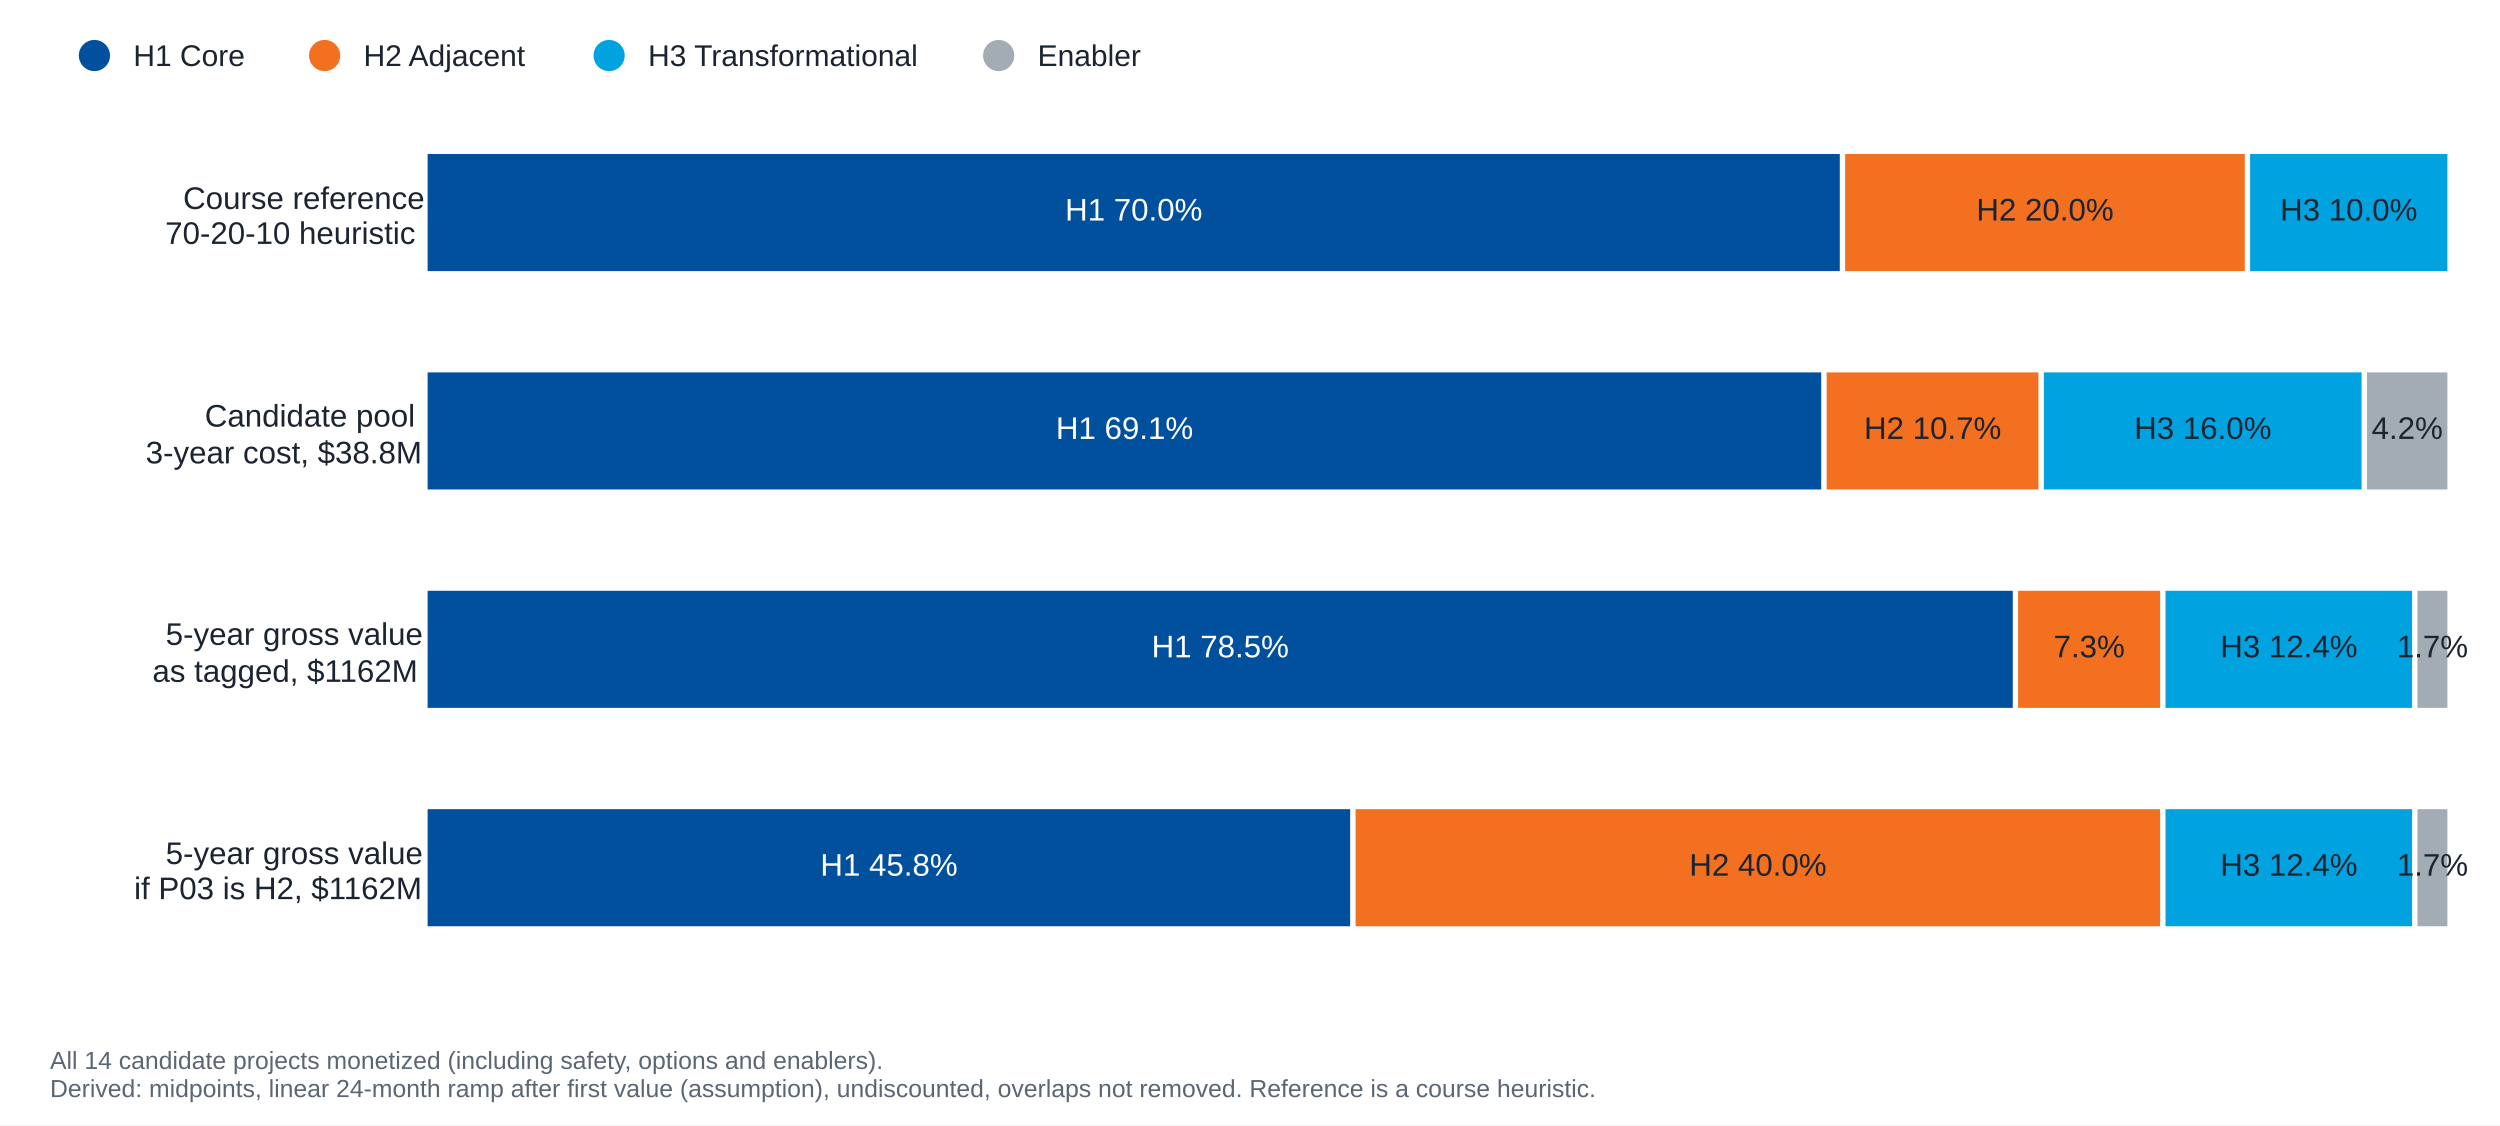
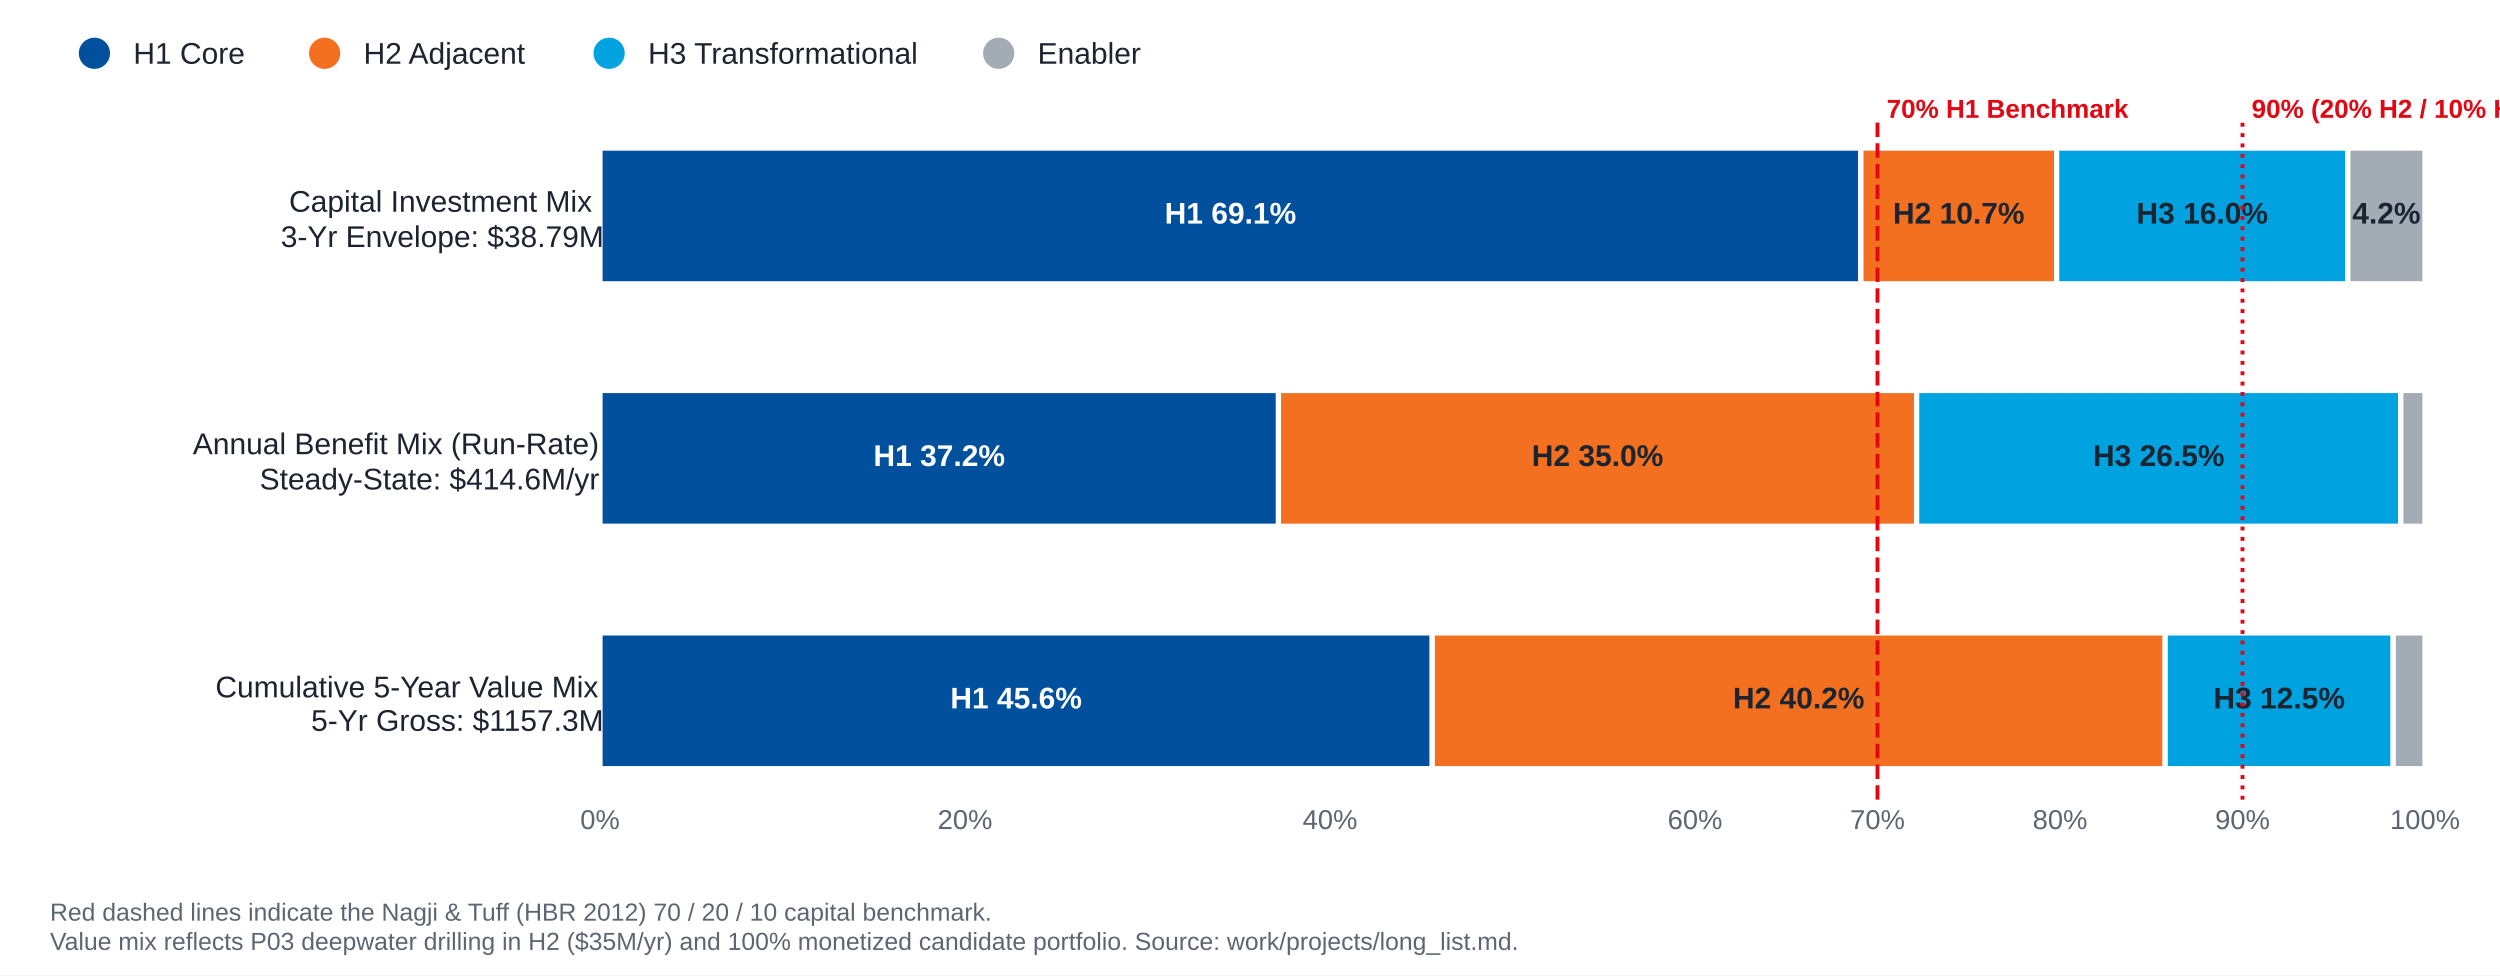
- <svg xmlns="http://www.w3.org/2000/svg" xmlns:xlink="http://www.w3.org/1999/xlink" width="959.76pt" height="432pt" viewBox="0 0 959.76 432" version="1.1">
+ <svg xmlns="http://www.w3.org/2000/svg" xmlns:xlink="http://www.w3.org/1999/xlink" width="959.76pt" height="374.4pt" viewBox="0 0 959.76 374.4" version="1.1">
  <defs>
    <style type="text/css">*{stroke-linejoin: round; stroke-linecap: butt}</style>
  </defs>
  <g id="figure_1">
    <g id="patch_1">
-       <path d="M 0 432  L 959.76 432  L 959.76 0  L 0 0  z " style="fill: #ffffff" />
+       <path d="M 0 374.4  L 959.76 374.4  L 959.76 0  L 0 0  z " style="fill: #ffffff" />
    </g>
    <g id="axes_1">
      <g id="patch_2">
-         <path d="M 163.159 371.52  L 940.565 371.52  L 940.565 43.2  L 163.159 43.2  z " style="fill: #ffffff" />
+         <path d="M 230.342 307.008  L 930.967 307.008  L 930.967 44.928  L 230.342 44.928  z " style="fill: #ffffff" />
      </g>
      <g id="patch_3">
-         <path d="M 163.159 58.124  L 707.343 58.124  L 707.343 105.074  L 163.159 105.074  z " clip-path="url(#p6cd072c528)" style="fill: #00509e; stroke: #ffffff; stroke-width: 2; stroke-linejoin: miter" />
+         <path d="M 230.342 56.841  L 714.404 56.841  L 714.404 108.959  L 230.342 108.959  z " clip-path="url(#pd341c92ca7)" style="fill: #00509e; stroke: #ffffff; stroke-width: 2; stroke-linejoin: miter" />
      </g>
      <g id="patch_4">
-         <path d="M 707.343 58.124  L 862.824 58.124  L 862.824 105.074  L 707.343 105.074  z " clip-path="url(#p6cd072c528)" style="fill: #f37021; stroke: #ffffff; stroke-width: 2; stroke-linejoin: miter" />
+         <path d="M 714.404 56.841  L 789.542 56.841  L 789.542 108.959  L 714.404 108.959  z " clip-path="url(#pd341c92ca7)" style="fill: #f37021; stroke: #ffffff; stroke-width: 2; stroke-linejoin: miter" />
      </g>
      <g id="patch_5">
-         <path d="M 862.824 58.124  L 940.565 58.124  L 940.565 105.074  L 862.824 105.074  z " clip-path="url(#p6cd072c528)" style="fill: #00a3e0; stroke: #ffffff; stroke-width: 2; stroke-linejoin: miter" />
+         <path d="M 789.542 56.841  L 901.346 56.841  L 901.346 108.959  L 789.542 108.959  z " clip-path="url(#pd341c92ca7)" style="fill: #00a3e0; stroke: #ffffff; stroke-width: 2; stroke-linejoin: miter" />
      </g>
      <g id="patch_6">
-         <path d="M 163.159 141.964  L 700.269 141.964  L 700.269 188.915  L 163.159 188.915  z " clip-path="url(#p6cd072c528)" style="fill: #00509e; stroke: #ffffff; stroke-width: 2; stroke-linejoin: miter" />
+         <path d="M 901.346 56.841  L 930.967 56.841  L 930.967 108.959  L 901.346 108.959  z " clip-path="url(#pd341c92ca7)" style="fill: #a3abb5; stroke: #ffffff; stroke-width: 2; stroke-linejoin: miter" />
      </g>
      <g id="patch_7">
-         <path d="M 700.269 141.964  L 783.641 141.964  L 783.641 188.915  L 700.269 188.915  z " clip-path="url(#p6cd072c528)" style="fill: #f37021; stroke: #ffffff; stroke-width: 2; stroke-linejoin: miter" />
+         <path d="M 230.342 149.909  L 490.806 149.909  L 490.806 202.027  L 230.342 202.027  z " clip-path="url(#pd341c92ca7)" style="fill: #00509e; stroke: #ffffff; stroke-width: 2; stroke-linejoin: miter" />
      </g>
      <g id="patch_8">
-         <path d="M 783.641 141.964  L 907.697 141.964  L 907.697 188.915  L 783.641 188.915  z " clip-path="url(#p6cd072c528)" style="fill: #00a3e0; stroke: #ffffff; stroke-width: 2; stroke-linejoin: miter" />
+         <path d="M 490.806 149.909  L 735.809 149.909  L 735.809 202.027  L 490.806 202.027  z " clip-path="url(#pd341c92ca7)" style="fill: #f37021; stroke: #ffffff; stroke-width: 2; stroke-linejoin: miter" />
      </g>
      <g id="patch_9">
-         <path d="M 907.697 141.964  L 940.565 141.964  L 940.565 188.915  L 907.697 188.915  z " clip-path="url(#p6cd072c528)" style="fill: #a3abb5; stroke: #ffffff; stroke-width: 2; stroke-linejoin: miter" />
+         <path d="M 735.809 149.909  L 921.674 149.909  L 921.674 202.027  L 735.809 202.027  z " clip-path="url(#pd341c92ca7)" style="fill: #00a3e0; stroke: #ffffff; stroke-width: 2; stroke-linejoin: miter" />
      </g>
      <g id="patch_10">
-         <path d="M 163.159 225.805  L 773.753 225.805  L 773.753 272.756  L 163.159 272.756  z " clip-path="url(#p6cd072c528)" style="fill: #00509e; stroke: #ffffff; stroke-width: 2; stroke-linejoin: miter" />
+         <path d="M 921.674 149.909  L 930.967 149.909  L 930.967 202.027  L 921.674 202.027  z " clip-path="url(#pd341c92ca7)" style="fill: #a3abb5; stroke: #ffffff; stroke-width: 2; stroke-linejoin: miter" />
      </g>
      <g id="patch_11">
-         <path d="M 773.753 225.805  L 830.351 225.805  L 830.351 272.756  L 773.753 272.756  z " clip-path="url(#p6cd072c528)" style="fill: #f37021; stroke: #ffffff; stroke-width: 2; stroke-linejoin: miter" />
+         <path d="M 230.342 242.977  L 549.846 242.977  L 549.846 295.095  L 230.342 295.095  z " clip-path="url(#pd341c92ca7)" style="fill: #00509e; stroke: #ffffff; stroke-width: 2; stroke-linejoin: miter" />
      </g>
      <g id="patch_12">
-         <path d="M 830.351 225.805  L 927.074 225.805  L 927.074 272.756  L 830.351 272.756  z " clip-path="url(#p6cd072c528)" style="fill: #00a3e0; stroke: #ffffff; stroke-width: 2; stroke-linejoin: miter" />
+         <path d="M 549.846 242.977  L 831.228 242.977  L 831.228 295.095  L 549.846 295.095  z " clip-path="url(#pd341c92ca7)" style="fill: #f37021; stroke: #ffffff; stroke-width: 2; stroke-linejoin: miter" />
      </g>
      <g id="patch_13">
-         <path d="M 927.074 225.805  L 940.565 225.805  L 940.565 272.756  L 927.074 272.756  z " clip-path="url(#p6cd072c528)" style="fill: #a3abb5; stroke: #ffffff; stroke-width: 2; stroke-linejoin: miter" />
+         <path d="M 831.228 242.977  L 918.758 242.977  L 918.758 295.095  L 831.228 295.095  z " clip-path="url(#pd341c92ca7)" style="fill: #00a3e0; stroke: #ffffff; stroke-width: 2; stroke-linejoin: miter" />
      </g>
      <g id="patch_14">
-         <path d="M 163.159 309.646  L 519.417 309.646  L 519.417 356.596  L 163.159 356.596  z " clip-path="url(#p6cd072c528)" style="fill: #00509e; stroke: #ffffff; stroke-width: 2; stroke-linejoin: miter" />
-       </g>
-       <g id="patch_15">
-         <path d="M 519.417 309.646  L 830.351 309.646  L 830.351 356.596  L 519.417 356.596  z " clip-path="url(#p6cd072c528)" style="fill: #f37021; stroke: #ffffff; stroke-width: 2; stroke-linejoin: miter" />
-       </g>
-       <g id="patch_16">
-         <path d="M 830.351 309.646  L 927.074 309.646  L 927.074 356.596  L 830.351 356.596  z " clip-path="url(#p6cd072c528)" style="fill: #00a3e0; stroke: #ffffff; stroke-width: 2; stroke-linejoin: miter" />
-       </g>
-       <g id="patch_17">
-         <path d="M 927.074 309.646  L 940.565 309.646  L 940.565 356.596  L 927.074 356.596  z " clip-path="url(#p6cd072c528)" style="fill: #a3abb5; stroke: #ffffff; stroke-width: 2; stroke-linejoin: miter" />
-       </g>
-       <g id="matplotlib.axis_1" />
+         <path d="M 918.758 242.977  L 930.967 242.977  L 930.967 295.095  L 918.758 295.095  z " clip-path="url(#pd341c92ca7)" style="fill: #a3abb5; stroke: #ffffff; stroke-width: 2; stroke-linejoin: miter" />
+       </g>
+       <g id="matplotlib.axis_1">
+         <g id="xtick_1">
+           <g id="line2d_1" />
+           <g id="text_1">
+             <text style="font-size: 10.5px; font-family: 'Segoe UI', 'Arial', 'DejaVu Sans'; text-anchor: middle; fill: #5b6673" x="230.342" y="318.281" transform="rotate(-0 230.3424 318.2813)">0%</text>
+           </g>
+         </g>
+         <g id="xtick_2">
+           <g id="line2d_2" />
+           <g id="text_2">
+             <text style="font-size: 10.5px; font-family: 'Segoe UI', 'Arial', 'DejaVu Sans'; text-anchor: middle; fill: #5b6673" x="370.467" y="318.281" transform="rotate(-0 370.4674 318.2813)">20%</text>
+           </g>
+         </g>
+         <g id="xtick_3">
+           <g id="line2d_3" />
+           <g id="text_3">
+             <text style="font-size: 10.5px; font-family: 'Segoe UI', 'Arial', 'DejaVu Sans'; text-anchor: middle; fill: #5b6673" x="510.592" y="318.281" transform="rotate(-0 510.5923 318.2813)">40%</text>
+           </g>
+         </g>
+         <g id="xtick_4">
+           <g id="line2d_4" />
+           <g id="text_4">
+             <text style="font-size: 10.5px; font-family: 'Segoe UI', 'Arial', 'DejaVu Sans'; text-anchor: middle; fill: #5b6673" x="650.717" y="318.281" transform="rotate(-0 650.7173 318.2813)">60%</text>
+           </g>
+         </g>
+         <g id="xtick_5">
+           <g id="line2d_5" />
+           <g id="text_5">
+             <text style="font-size: 10.5px; font-family: 'Segoe UI', 'Arial', 'DejaVu Sans'; text-anchor: middle; fill: #5b6673" x="720.78" y="318.281" transform="rotate(-0 720.7798 318.2813)">70%</text>
+           </g>
+         </g>
+         <g id="xtick_6">
+           <g id="line2d_6" />
+           <g id="text_6">
+             <text style="font-size: 10.5px; font-family: 'Segoe UI', 'Arial', 'DejaVu Sans'; text-anchor: middle; fill: #5b6673" x="790.842" y="318.281" transform="rotate(-0 790.8422 318.2813)">80%</text>
+           </g>
+         </g>
+         <g id="xtick_7">
+           <g id="line2d_7" />
+           <g id="text_7">
+             <text style="font-size: 10.5px; font-family: 'Segoe UI', 'Arial', 'DejaVu Sans'; text-anchor: middle; fill: #5b6673" x="860.905" y="318.281" transform="rotate(-0 860.9047 318.2813)">90%</text>
+           </g>
+         </g>
+         <g id="xtick_8">
+           <g id="line2d_8" />
+           <g id="text_8">
+             <text style="font-size: 10.5px; font-family: 'Segoe UI', 'Arial', 'DejaVu Sans'; text-anchor: middle; fill: #5b6673" x="930.967" y="318.281" transform="rotate(-0 930.9672 318.2813)">100%</text>
+           </g>
+         </g>
+       </g>
      <g id="matplotlib.axis_2">
        <g id="ytick_1">
-           <g id="line2d_1" />
-           <g id="text_1">
-             <text style="font-size: 12px; font-family: 'Segoe UI', 'Arial', 'DejaVu Sans'; fill: #1b2430" transform="translate(70.29857 80.21902)">Course reference</text>
-             <text style="font-size: 12px; font-family: 'Segoe UI', 'Arial', 'DejaVu Sans'; fill: #1b2430" transform="translate(63.4192 93.63952)">70-20-10 heuristic</text>
+           <g id="line2d_9" />
+           <g id="text_9">
+             <text style="font-size: 11.5px; font-family: 'Segoe UI', 'Arial', 'DejaVu Sans'; fill: #1b2430" transform="translate(110.9763 81.29701)">Capital Investment Mix</text>
+             <text style="font-size: 11.5px; font-family: 'Segoe UI', 'Arial', 'DejaVu Sans'; fill: #1b2430" transform="translate(107.7922 94.83107)">3-Yr Envelope: $38.79M</text>
          </g>
        </g>
        <g id="ytick_2">
-           <g id="line2d_2" />
-           <g id="text_2">
-             <text style="font-size: 12px; font-family: 'Segoe UI', 'Arial', 'DejaVu Sans'; fill: #1b2430" transform="translate(78.62358 163.7672)">Candidate pool</text>
-             <text style="font-size: 12px; font-family: 'Segoe UI', 'Arial', 'DejaVu Sans'; fill: #1b2430" transform="translate(55.93045 177.8897)">3-year cost, $38.8M</text>
+           <g id="line2d_10" />
+           <g id="text_10">
+             <text style="font-size: 11.5px; font-family: 'Segoe UI', 'Arial', 'DejaVu Sans'; fill: #1b2430" transform="translate(74.02537 174.3652)">Annual Benefit Mix (Run-Rate)</text>
+             <text style="font-size: 11.5px; font-family: 'Segoe UI', 'Arial', 'DejaVu Sans'; fill: #1b2430" transform="translate(99.68115 187.8992)">Steady-State: $414.6M/yr</text>
          </g>
        </g>
        <g id="ytick_3">
-           <g id="line2d_3" />
-           <g id="text_3">
-             <text style="font-size: 12px; font-family: 'Segoe UI', 'Arial', 'DejaVu Sans'; fill: #1b2430" transform="translate(63.61232 247.576)">5-year gross value</text>
-             <text style="font-size: 12px; font-family: 'Segoe UI', 'Arial', 'DejaVu Sans'; fill: #1b2430" transform="translate(58.51795 261.7622)">as tagged, $1162M</text>
-           </g>
-         </g>
-         <g id="ytick_4">
-           <g id="line2d_4" />
-           <g id="text_4">
-             <text style="font-size: 12px; font-family: 'Segoe UI', 'Arial', 'DejaVu Sans'; fill: #1b2430" transform="translate(63.61232 331.7091)">5-year gross value</text>
-             <text style="font-size: 12px; font-family: 'Segoe UI', 'Arial', 'DejaVu Sans'; fill: #1b2430" transform="translate(51.48295 345.1934)">if P03 is H2, $1162M</text>
-           </g>
-         </g>
-       </g>
-       <g id="text_5">
-         <text style="font-size: 12px; font-family: 'Segoe UI', 'Arial', 'DejaVu Sans'; text-anchor: middle; fill: #ffffff" x="435.251" y="84.661" transform="rotate(-0 435.2512 84.66089)">H1 70.0%</text>
-       </g>
-       <g id="text_6">
-         <text style="font-size: 12px; font-family: 'Segoe UI', 'Arial', 'DejaVu Sans'; text-anchor: middle; fill: #1b2430" x="785.084" y="84.661" transform="rotate(-0 785.0837 84.66089)">H2 20.0%</text>
-       </g>
-       <g id="text_7">
-         <text style="font-size: 12px; font-family: 'Segoe UI', 'Arial', 'DejaVu Sans'; text-anchor: middle; fill: #1b2430" x="901.695" y="84.661" transform="rotate(-0 901.6945 84.66089)">H3 10.0%</text>
-       </g>
-       <g id="text_8">
-         <text style="font-size: 12px; font-family: 'Segoe UI', 'Arial', 'DejaVu Sans'; text-anchor: middle; fill: #ffffff" x="431.714" y="168.502" transform="rotate(-0 431.7139 168.5015)">H1 69.1%</text>
-       </g>
-       <g id="text_9">
-         <text style="font-size: 12px; font-family: 'Segoe UI', 'Arial', 'DejaVu Sans'; text-anchor: middle; fill: #1b2430" x="741.955" y="168.502" transform="rotate(-0 741.9546 168.5015)">H2 10.7%</text>
-       </g>
-       <g id="text_10">
-         <text style="font-size: 12px; font-family: 'Segoe UI', 'Arial', 'DejaVu Sans'; text-anchor: middle; fill: #1b2430" x="845.669" y="168.502" transform="rotate(-0 845.6688 168.5015)">H3 16.0%</text>
-       </g>
-       <g id="text_11">
-         <text style="font-size: 12px; font-family: 'Segoe UI', 'Arial', 'DejaVu Sans'; text-anchor: middle; fill: #1b2430" x="924.131" y="168.502" transform="rotate(-0 924.1309 168.5015)">4.2%</text>
+           <g id="line2d_11" />
+           <g id="text_11">
+             <text style="font-size: 11.5px; font-family: 'Segoe UI', 'Arial', 'DejaVu Sans'; fill: #1b2430" transform="translate(82.69529 267.7137)">Cumulative 5-Year Value Mix</text>
+             <text style="font-size: 11.5px; font-family: 'Segoe UI', 'Arial', 'DejaVu Sans'; fill: #1b2430" transform="translate(119.4414 280.575)">5-Yr Gross: $1157.3M</text>
+           </g>
+         </g>
      </g>
      <g id="text_12">
-         <text style="font-size: 12px; font-family: 'Segoe UI', 'Arial', 'DejaVu Sans'; text-anchor: middle; fill: #ffffff" x="468.456" y="252.342" transform="rotate(-0 468.4561 252.3422)">H1 78.5%</text>
+         <text style="font-weight: 600; font-size: 11.5px; font-family: 'Segoe UI', 'Arial', 'DejaVu Sans'; text-anchor: middle; fill: #ffffff" x="472.373" y="85.834" transform="rotate(-0 472.3731 85.83411)">H1 69.1%</text>
      </g>
      <g id="text_13">
-         <text style="font-size: 12px; font-family: 'Segoe UI', 'Arial', 'DejaVu Sans'; text-anchor: middle; fill: #1b2430" x="802.052" y="252.342" transform="rotate(-0 802.052 252.3422)">7.3%</text>
+         <text style="font-weight: 600; font-size: 11.5px; font-family: 'Segoe UI', 'Arial', 'DejaVu Sans'; text-anchor: middle; fill: #1b2430" x="751.973" y="85.834" transform="rotate(-0 751.9728 85.83411)">H2 10.7%</text>
      </g>
      <g id="text_14">
-         <text style="font-size: 12px; font-family: 'Segoe UI', 'Arial', 'DejaVu Sans'; text-anchor: middle; fill: #1b2430" x="878.712" y="252.342" transform="rotate(-0 878.7124 252.3422)">H3 12.4%</text>
+         <text style="font-weight: 600; font-size: 11.5px; font-family: 'Segoe UI', 'Arial', 'DejaVu Sans'; text-anchor: middle; fill: #1b2430" x="845.444" y="85.834" transform="rotate(-0 845.4437 85.83411)">H3 16.0%</text>
      </g>
      <g id="text_15">
-         <text style="font-size: 12px; font-family: 'Segoe UI', 'Arial', 'DejaVu Sans'; text-anchor: middle; fill: #1b2430" x="933.819" y="252.342" transform="rotate(-0 933.8193 252.3422)">1.7%</text>
+         <text style="font-weight: 600; font-size: 11.5px; font-family: 'Segoe UI', 'Arial', 'DejaVu Sans'; text-anchor: middle; fill: #1b2430" x="916.156" y="85.834" transform="rotate(-0 916.1564 85.83411)">4.2%</text>
      </g>
      <g id="text_16">
-         <text style="font-size: 12px; font-family: 'Segoe UI', 'Arial', 'DejaVu Sans'; text-anchor: middle; fill: #ffffff" x="341.288" y="336.183" transform="rotate(-0 341.2879 336.1829)">H1 45.8%</text>
+         <text style="font-weight: 600; font-size: 11.5px; font-family: 'Segoe UI', 'Arial', 'DejaVu Sans'; text-anchor: middle; fill: #ffffff" x="360.574" y="178.902" transform="rotate(-0 360.5743 178.9023)">H1 37.2%</text>
      </g>
      <g id="text_17">
-         <text style="font-size: 12px; font-family: 'Segoe UI', 'Arial', 'DejaVu Sans'; text-anchor: middle; fill: #1b2430" x="674.884" y="336.183" transform="rotate(-0 674.8839 336.1829)">H2 40.0%</text>
+         <text style="font-weight: 600; font-size: 11.5px; font-family: 'Segoe UI', 'Arial', 'DejaVu Sans'; text-anchor: middle; fill: #1b2430" x="613.308" y="178.902" transform="rotate(-0 613.3078 178.9023)">H2 35.0%</text>
      </g>
      <g id="text_18">
-         <text style="font-size: 12px; font-family: 'Segoe UI', 'Arial', 'DejaVu Sans'; text-anchor: middle; fill: #1b2430" x="878.712" y="336.183" transform="rotate(-0 878.7124 336.1829)">H3 12.4%</text>
+         <text style="font-weight: 600; font-size: 11.5px; font-family: 'Segoe UI', 'Arial', 'DejaVu Sans'; text-anchor: middle; fill: #1b2430" x="828.742" y="178.902" transform="rotate(-0 828.7417 178.9023)">H3 26.5%</text>
      </g>
      <g id="text_19">
-         <text style="font-size: 12px; font-family: 'Segoe UI', 'Arial', 'DejaVu Sans'; text-anchor: middle; fill: #1b2430" x="933.819" y="336.183" transform="rotate(-0 933.8193 336.1829)">1.7%</text>
-       </g>
-     </g>
-     <g id="text_20">
-       <text style="font-size: 9.5px; font-family: 'Segoe UI', 'Arial', 'DejaVu Sans'; fill: #5b6673" transform="translate(19.1952 410.3788)">All 14 candidate projects monetized (including safety, options and enablers).</text>
-       <text style="font-size: 9.5px; font-family: 'Segoe UI', 'Arial', 'DejaVu Sans'; fill: #5b6673" transform="translate(19.1952 421.175)">Derived: midpoints, linear 24-month ramp after first value (assumption), undiscounted, overlaps not removed. Reference is a course heuristic.</text>
+         <text style="font-weight: 600; font-size: 11.5px; font-family: 'Segoe UI', 'Arial', 'DejaVu Sans'; text-anchor: middle; fill: #ffffff" x="390.094" y="271.97" transform="rotate(-0 390.0941 271.9705)">H1 45.6%</text>
+       </g>
+       <g id="text_20">
+         <text style="font-weight: 600; font-size: 11.5px; font-family: 'Segoe UI', 'Arial', 'DejaVu Sans'; text-anchor: middle; fill: #1b2430" x="690.537" y="271.97" transform="rotate(-0 690.5371 271.9705)">H2 40.2%</text>
+       </g>
+       <g id="text_21">
+         <text style="font-weight: 600; font-size: 11.5px; font-family: 'Segoe UI', 'Arial', 'DejaVu Sans'; text-anchor: middle; fill: #1b2430" x="874.993" y="271.97" transform="rotate(-0 874.9934 271.9705)">H3 12.5%</text>
+       </g>
+       <g id="text_22">
+         <text style="font-weight: 700; font-size: 10px; font-family: 'Segoe UI', 'Arial', 'DejaVu Sans'; text-anchor: start; fill: #e30613" x="724.283" y="45.234" transform="rotate(-0 724.2829 45.23391)">70% H1 Benchmark</text>
+       </g>
+       <g id="text_23">
+         <text style="font-weight: 700; font-size: 10px; font-family: 'Segoe UI', 'Arial', 'DejaVu Sans'; text-anchor: start; fill: #e30613" x="864.408" y="45.234" transform="rotate(-0 864.4078 45.23391)">90% (20% H2 / 10% H3)</text>
+       </g>
+       <g id="line2d_12">
+         <path d="M 720.78 307.008  L 720.78 44.928  " clip-path="url(#pd341c92ca7)" style="fill: none; stroke-dasharray: 5.55,2.4; stroke-dashoffset: 0; stroke: #e30613; stroke-width: 1.5" />
+       </g>
+       <g id="line2d_13">
+         <path d="M 860.905 307.008  L 860.905 44.928  " clip-path="url(#pd341c92ca7)" style="fill: none; stroke-dasharray: 1.5,2.475; stroke-dashoffset: 0; stroke: #e30613; stroke-width: 1.5" />
+       </g>
+     </g>
+     <g id="text_24">
+       <text style="font-size: 9.5px; font-family: 'Segoe UI', 'Arial', 'DejaVu Sans'; fill: #5b6673" transform="translate(19.1952 353.4457)">Red dashed lines indicate the Nagji &amp; Tuff (HBR 2012) 70 / 20 / 10 capital benchmark.</text>
+       <text style="font-size: 9.5px; font-family: 'Segoe UI', 'Arial', 'DejaVu Sans'; fill: #5b6673" transform="translate(19.1952 364.6765)">Value mix reflects P03 deepwater drilling in H2 ($35M/yr) and 100% monetized candidate portfolio. Source: work/projects/long_list.md.</text>
    </g>
    <g id="legend_1">
-       <g id="line2d_5">
-         <defs>
-           <path id="mc35a876b65" d="M 0 5.5  C 1.459 5.5 2.858 4.92 3.889 3.889  C 4.92 2.858 5.5 1.459 5.5 0  C 5.5 -1.459 4.92 -2.858 3.889 -3.889  C 2.858 -4.92 1.459 -5.5 0 -5.5  C -1.459 -5.5 -2.858 -4.92 -3.889 -3.889  C -4.92 -2.858 -5.5 -1.459 -5.5 0  C -5.5 1.459 -4.92 2.858 -3.889 3.889  C -2.858 4.92 -1.459 5.5 0 5.5  z " style="stroke: #00509e" />
-         </defs>
-         <g>
-           <use xlink:href="#mc35a876b65" x="36.246" y="21.319" style="fill: #00509e; stroke: #00509e" />
-         </g>
-       </g>
-       <g id="text_21">
-         <text style="font-size: 11.5px; font-family: 'Segoe UI', 'Arial', 'DejaVu Sans'; text-anchor: start; fill: #1b2430" x="51.196" y="25.344" transform="rotate(-0 51.1964 25.34359)">H1 Core</text>
-       </g>
-       <g id="line2d_6">
-         <defs>
-           <path id="mf3ae1517cd" d="M 0 5.5  C 1.459 5.5 2.858 4.92 3.889 3.889  C 4.92 2.858 5.5 1.459 5.5 0  C 5.5 -1.459 4.92 -2.858 3.889 -3.889  C 2.858 -4.92 1.459 -5.5 0 -5.5  C -1.459 -5.5 -2.858 -4.92 -3.889 -3.889  C -4.92 -2.858 -5.5 -1.459 -5.5 0  C -5.5 1.459 -4.92 2.858 -3.889 3.889  C -2.858 4.92 -1.459 5.5 0 5.5  z " style="stroke: #f37021" />
-         </defs>
-         <g>
-           <use xlink:href="#mf3ae1517cd" x="124.624" y="21.319" style="fill: #f37021; stroke: #f37021" />
-         </g>
-       </g>
-       <g id="text_22">
-         <text style="font-size: 11.5px; font-family: 'Segoe UI', 'Arial', 'DejaVu Sans'; text-anchor: start; fill: #1b2430" x="139.574" y="25.344" transform="rotate(-0 139.5739 25.34359)">H2 Adjacent</text>
-       </g>
-       <g id="line2d_7">
-         <defs>
-           <path id="m77316b30ca" d="M 0 5.5  C 1.459 5.5 2.858 4.92 3.889 3.889  C 4.92 2.858 5.5 1.459 5.5 0  C 5.5 -1.459 4.92 -2.858 3.889 -3.889  C 2.858 -4.92 1.459 -5.5 0 -5.5  C -1.459 -5.5 -2.858 -4.92 -3.889 -3.889  C -4.92 -2.858 -5.5 -1.459 -5.5 0  C -5.5 1.459 -4.92 2.858 -3.889 3.889  C -2.858 4.92 -1.459 5.5 0 5.5  z " style="stroke: #00a3e0" />
-         </defs>
-         <g>
-           <use xlink:href="#m77316b30ca" x="233.845" y="21.319" style="fill: #00a3e0; stroke: #00a3e0" />
-         </g>
-       </g>
-       <g id="text_23">
-         <text style="font-size: 11.5px; font-family: 'Segoe UI', 'Arial', 'DejaVu Sans'; text-anchor: start; fill: #1b2430" x="248.795" y="25.344" transform="rotate(-0 248.7952 25.34359)">H3 Transformational</text>
-       </g>
-       <g id="line2d_8">
-         <defs>
-           <path id="mb26fec1ce3" d="M 0 5.5  C 1.459 5.5 2.858 4.92 3.889 3.889  C 4.92 2.858 5.5 1.459 5.5 0  C 5.5 -1.459 4.92 -2.858 3.889 -3.889  C 2.858 -4.92 1.459 -5.5 0 -5.5  C -1.459 -5.5 -2.858 -4.92 -3.889 -3.889  C -4.92 -2.858 -5.5 -1.459 -5.5 0  C -5.5 1.459 -4.92 2.858 -3.889 3.889  C -2.858 4.92 -1.459 5.5 0 5.5  z " style="stroke: #a3abb5" />
-         </defs>
-         <g>
-           <use xlink:href="#mb26fec1ce3" x="383.394" y="21.319" style="fill: #a3abb5; stroke: #a3abb5" />
-         </g>
-       </g>
-       <g id="text_24">
-         <text style="font-size: 11.5px; font-family: 'Segoe UI', 'Arial', 'DejaVu Sans'; text-anchor: start; fill: #1b2430" x="398.344" y="25.344" transform="rotate(-0 398.3437 25.34359)">Enabler</text>
+       <g id="line2d_14">
+         <defs>
+           <path id="m63c0ee455e" d="M 0 5.5  C 1.459 5.5 2.858 4.92 3.889 3.889  C 4.92 2.858 5.5 1.459 5.5 0  C 5.5 -1.459 4.92 -2.858 3.889 -3.889  C 2.858 -4.92 1.459 -5.5 0 -5.5  C -1.459 -5.5 -2.858 -4.92 -3.889 -3.889  C -4.92 -2.858 -5.5 -1.459 -5.5 0  C -5.5 1.459 -4.92 2.858 -3.889 3.889  C -2.858 4.92 -1.459 5.5 0 5.5  z " style="stroke: #00509e" />
+         </defs>
+         <g>
+           <use xlink:href="#m63c0ee455e" x="36.246" y="20.455" style="fill: #00509e; stroke: #00509e" />
+         </g>
+       </g>
+       <g id="text_25">
+         <text style="font-size: 11.5px; font-family: 'Segoe UI', 'Arial', 'DejaVu Sans'; text-anchor: start; fill: #1b2430" x="51.196" y="24.48" transform="rotate(-0 51.1964 24.47959)">H1 Core</text>
+       </g>
+       <g id="line2d_15">
+         <defs>
+           <path id="m2c300872e4" d="M 0 5.5  C 1.459 5.5 2.858 4.92 3.889 3.889  C 4.92 2.858 5.5 1.459 5.5 0  C 5.5 -1.459 4.92 -2.858 3.889 -3.889  C 2.858 -4.92 1.459 -5.5 0 -5.5  C -1.459 -5.5 -2.858 -4.92 -3.889 -3.889  C -4.92 -2.858 -5.5 -1.459 -5.5 0  C -5.5 1.459 -4.92 2.858 -3.889 3.889  C -2.858 4.92 -1.459 5.5 0 5.5  z " style="stroke: #f37021" />
+         </defs>
+         <g>
+           <use xlink:href="#m2c300872e4" x="124.624" y="20.455" style="fill: #f37021; stroke: #f37021" />
+         </g>
+       </g>
+       <g id="text_26">
+         <text style="font-size: 11.5px; font-family: 'Segoe UI', 'Arial', 'DejaVu Sans'; text-anchor: start; fill: #1b2430" x="139.574" y="24.48" transform="rotate(-0 139.5739 24.47959)">H2 Adjacent</text>
+       </g>
+       <g id="line2d_16">
+         <defs>
+           <path id="m4f4b32a387" d="M 0 5.5  C 1.459 5.5 2.858 4.92 3.889 3.889  C 4.92 2.858 5.5 1.459 5.5 0  C 5.5 -1.459 4.92 -2.858 3.889 -3.889  C 2.858 -4.92 1.459 -5.5 0 -5.5  C -1.459 -5.5 -2.858 -4.92 -3.889 -3.889  C -4.92 -2.858 -5.5 -1.459 -5.5 0  C -5.5 1.459 -4.92 2.858 -3.889 3.889  C -2.858 4.92 -1.459 5.5 0 5.5  z " style="stroke: #00a3e0" />
+         </defs>
+         <g>
+           <use xlink:href="#m4f4b32a387" x="233.845" y="20.455" style="fill: #00a3e0; stroke: #00a3e0" />
+         </g>
+       </g>
+       <g id="text_27">
+         <text style="font-size: 11.5px; font-family: 'Segoe UI', 'Arial', 'DejaVu Sans'; text-anchor: start; fill: #1b2430" x="248.795" y="24.48" transform="rotate(-0 248.7952 24.47959)">H3 Transformational</text>
+       </g>
+       <g id="line2d_17">
+         <defs>
+           <path id="m85262ed80c" d="M 0 5.5  C 1.459 5.5 2.858 4.92 3.889 3.889  C 4.92 2.858 5.5 1.459 5.5 0  C 5.5 -1.459 4.92 -2.858 3.889 -3.889  C 2.858 -4.92 1.459 -5.5 0 -5.5  C -1.459 -5.5 -2.858 -4.92 -3.889 -3.889  C -4.92 -2.858 -5.5 -1.459 -5.5 0  C -5.5 1.459 -4.92 2.858 -3.889 3.889  C -2.858 4.92 -1.459 5.5 0 5.5  z " style="stroke: #a3abb5" />
+         </defs>
+         <g>
+           <use xlink:href="#m85262ed80c" x="383.394" y="20.455" style="fill: #a3abb5; stroke: #a3abb5" />
+         </g>
+       </g>
+       <g id="text_28">
+         <text style="font-size: 11.5px; font-family: 'Segoe UI', 'Arial', 'DejaVu Sans'; text-anchor: start; fill: #1b2430" x="398.344" y="24.48" transform="rotate(-0 398.3437 24.47959)">Enabler</text>
      </g>
    </g>
  </g>
  <defs>
-     <clipPath id="p6cd072c528">
-       <rect x="163.159" y="43.2" width="777.406" height="328.32" />
+     <clipPath id="pd341c92ca7">
+       <rect x="230.342" y="44.928" width="700.625" height="262.08" />
    </clipPath>
  </defs>
</svg>
